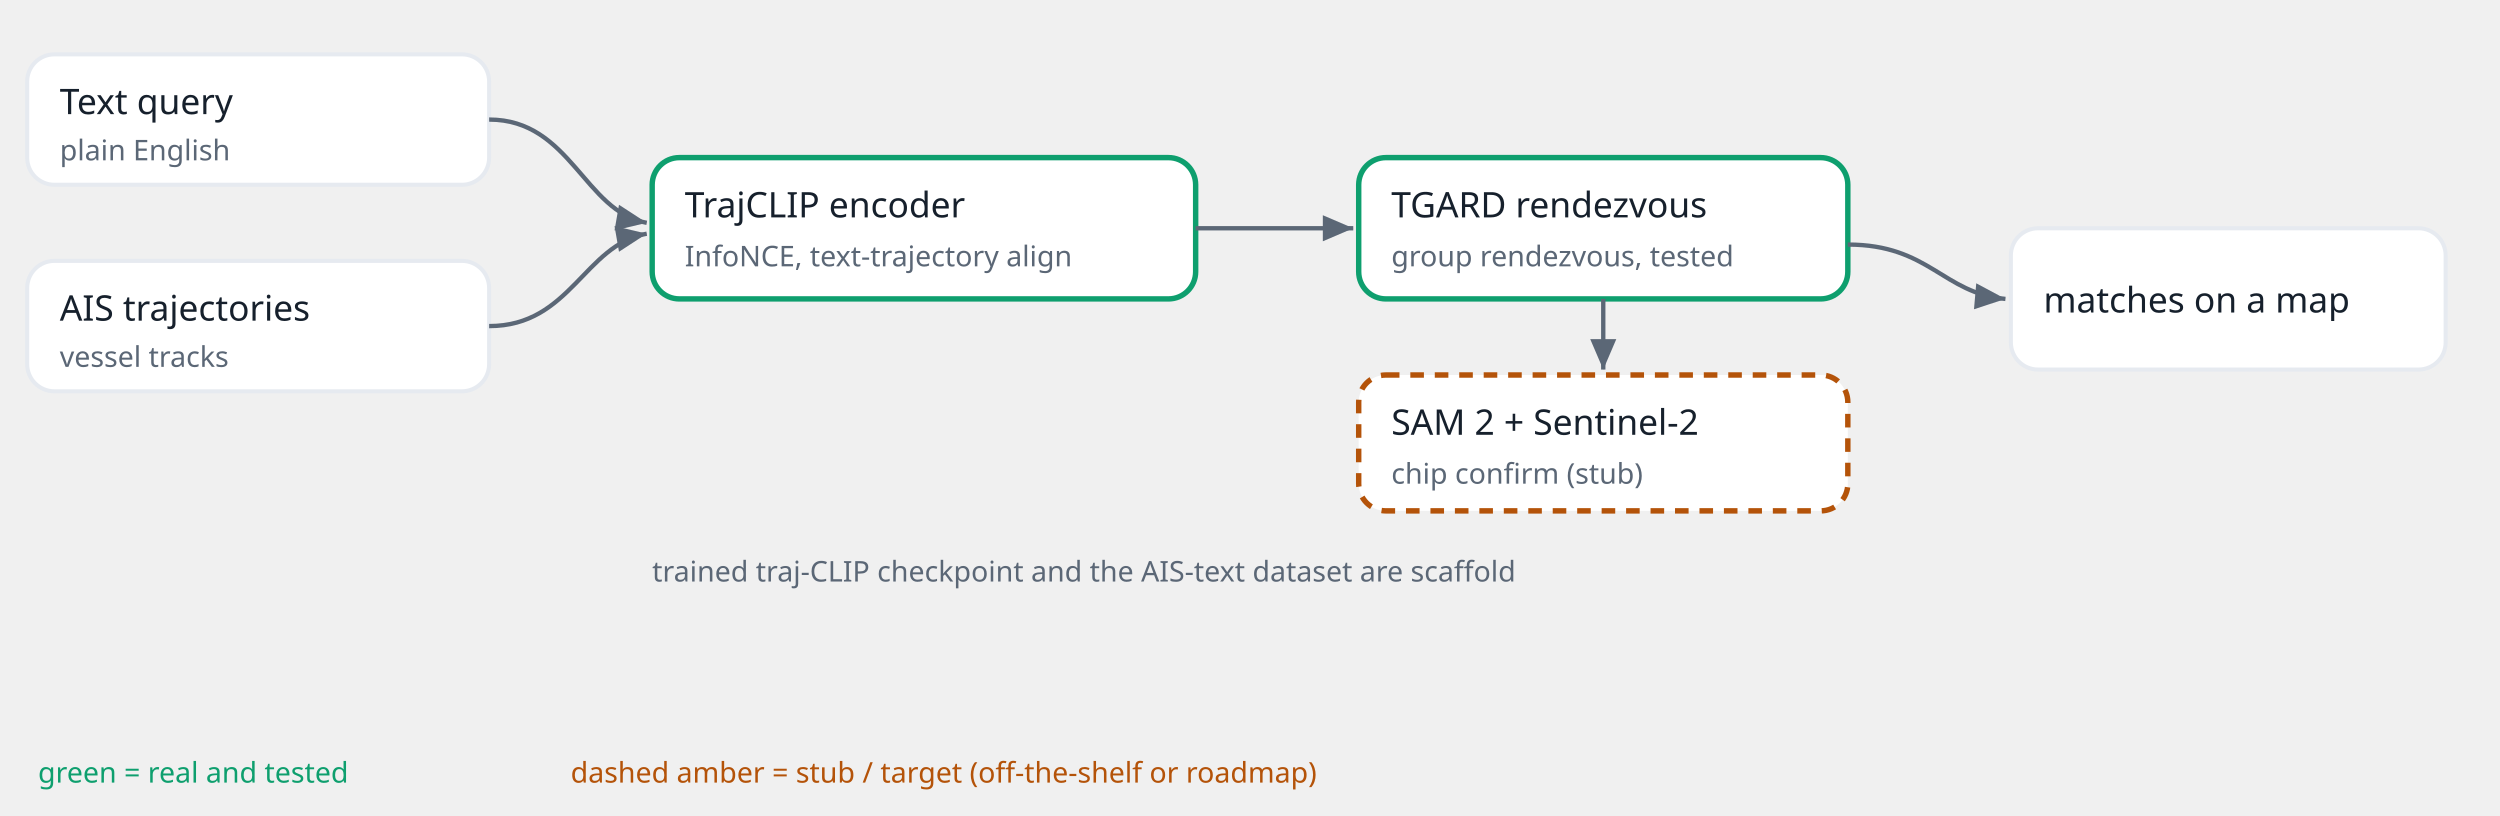
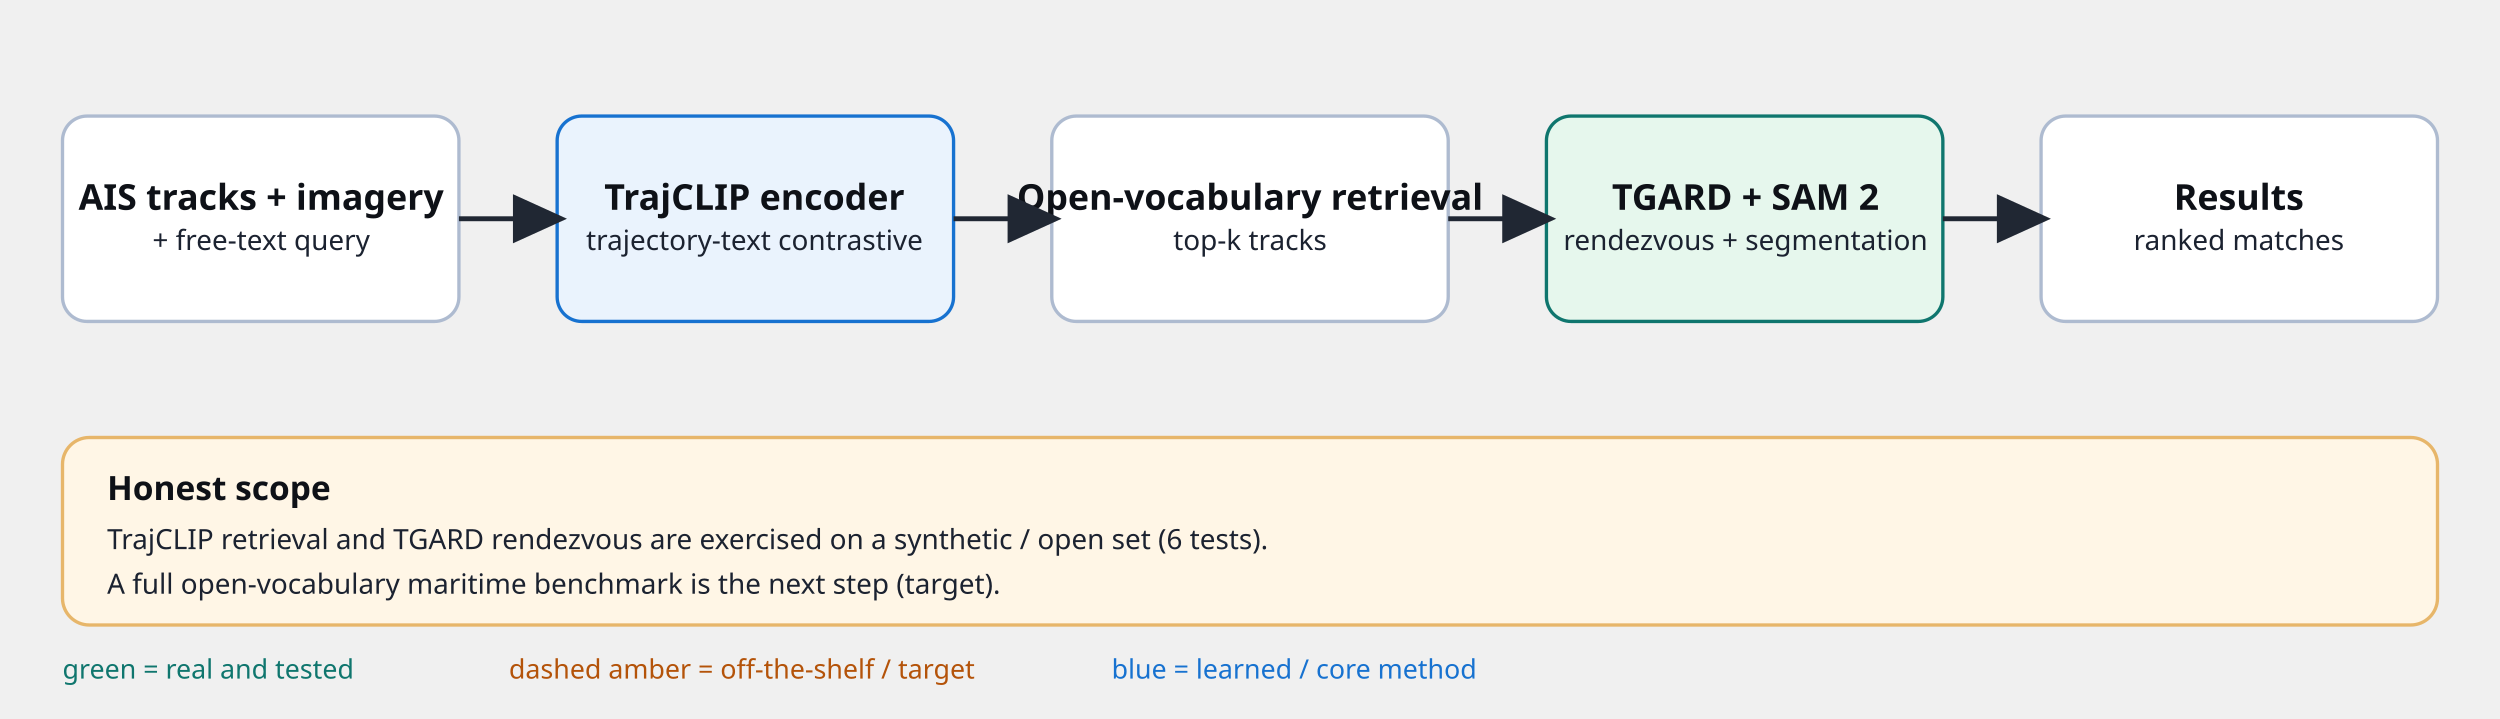
- <svg xmlns="http://www.w3.org/2000/svg" viewBox="0 0 920 300" width="100%" role="img" aria-label="TrajPrompt architecture">
-   <style>
- .b{fill:#fff;stroke:#e6eaf0;stroke-width:1.5}
- .t{font-family:Montserrat,system-ui,sans-serif;font-size:13px;fill:#16202c}
- .s{font-family:'Noto Sans',system-ui,sans-serif;font-size:10.5px;fill:#5b6776}
- .real{stroke:#0e9f6e;stroke-width:2}
- .stub{stroke:#b45309;stroke-dasharray:5 4;stroke-width:2}
- .ar{stroke:#5b6776;stroke-width:1.6;fill:none;marker-end:url(#a)}
- .lg{font-family:'Noto Sans',system-ui,sans-serif;font-size:10.5px}
- </style>
+ <svg xmlns="http://www.w3.org/2000/svg" viewBox="0 0 1120 322" width="100%" role="img" aria-label="TrajPrompt architecture">
  <defs>
-     <marker id="a" markerWidth="9" markerHeight="9" refX="7" refY="3" orient="auto">
-       <path d="M0,0 L7,3 L0,6 Z" fill="#5b6776" />
+     <marker id="ah" markerWidth="12" markerHeight="12" refX="9" refY="5" orient="auto">
+       <path d="M0,0 L11,5 L0,10 z" fill="#202733" />
    </marker>
  </defs>
-   <rect class="b" x="10" y="20" width="170" height="48" rx="10" />
-   <text class="t" x="22" y="42">Text query</text>
-   <text class="s" x="22" y="59">plain English</text>
-   <rect class="b" x="10" y="96" width="170" height="48" rx="10" />
-   <text class="t" x="22" y="118">AIS trajectories</text>
-   <text class="s" x="22" y="135">vessel tracks</text>
-   <rect class="b real" x="240" y="58" width="200" height="52" rx="10" />
-   <text class="t" x="252" y="80">TrajCLIP encoder</text>
-   <text class="s" x="252" y="98">InfoNCE, text-trajectory align</text>
-   <rect class="b real" x="500" y="58" width="180" height="52" rx="10" />
-   <text class="t" x="512" y="80">TGARD rendezvous</text>
-   <text class="s" x="512" y="98">group rendezvous, tested</text>
-   <rect class="b stub" x="500" y="138" width="180" height="50" rx="10" />
-   <text class="t" x="512" y="160">SAM 2 + Sentinel-2</text>
-   <text class="s" x="512" y="178">chip confirm (stub)</text>
-   <rect class="b" x="740" y="84" width="160" height="52" rx="10" />
-   <text class="t" x="752" y="115">matches on a map</text>
-   <path class="ar" d="M180,44 C210,44 215,78 238,82" />
-   <path class="ar" d="M180,120 C210,120 215,90 238,86" />
-   <path class="ar" d="M440,84 L498,84" />
-   <path class="ar" d="M590,110 L590,136" />
-   <path class="ar" d="M680,90 C710,90 715,108 738,110" />
-   <text class="s" x="240" y="214">trained traj-CLIP checkpoint and the AIS-text dataset are scaffold</text>
-   <text class="lg" x="14" y="288" fill="#0e9f6e">green = real and tested</text>
-   <text class="lg" x="210" y="288" fill="#b45309">dashed amber = stub / target (off-the-shelf or roadmap)</text>
+   <style>
+ svg text{font-family:'Noto Sans',system-ui,-apple-system,sans-serif;}
+ .box{fill:#fff;stroke:#aebbd0;stroke-width:1.5;}
+ .acc{fill:#eaf3fd;stroke:#1772d0;stroke-width:1.5;}
+ .grn{fill:#e6f7ed;stroke:#0f766e;stroke-width:1.5;}
+ .amb{fill:#fff6e6;stroke:#e7b66a;stroke-width:1.5;stroke-dasharray:6 4;}
+ .lane{fill:#f3f6fc;stroke:#aebbd0;stroke-width:1.5;}
+ .ttl{font-size:16px;font-weight:700;fill:#0e1117;font-family:'Montserrat','Noto Sans',sans-serif;}
+ .sub{font-size:12.5px;font-weight:500;fill:#1b2230;}
+ .ar{stroke:#202733;stroke-width:2.2;fill:none;marker-end:url(#ah);}
+ .lg{font-size:12px;}
+ </style>
+   <rect class="box" x="28" y="52" width="177.6" height="92" rx="11" />
+   <text class="ttl" x="117" y="94" text-anchor="middle">AIS tracks + imagery</text>
+   <text class="sub" x="117" y="112" text-anchor="middle">+ free-text query</text>
+   <rect class="acc" x="249.6" y="52" width="177.6" height="92" rx="11" />
+   <text class="ttl" x="338" y="94" text-anchor="middle">TrajCLIP encoder</text>
+   <text class="sub" x="338" y="112" text-anchor="middle">trajectory-text contrastive</text>
+   <rect class="box" x="471.2" y="52" width="177.6" height="92" rx="11" />
+   <text class="ttl" x="560" y="94" text-anchor="middle">Open-vocabulary retrieval</text>
+   <text class="sub" x="560" y="112" text-anchor="middle">top-k tracks</text>
+   <rect class="grn" x="692.8" y="52" width="177.6" height="92" rx="11" />
+   <text class="ttl" x="782" y="94" text-anchor="middle">TGARD + SAM 2</text>
+   <text class="sub" x="782" y="112" text-anchor="middle">rendezvous + segmentation</text>
+   <rect class="box" x="914.4" y="52" width="177.6" height="92" rx="11" />
+   <text class="ttl" x="1003" y="94" text-anchor="middle">Results</text>
+   <text class="sub" x="1003" y="112" text-anchor="middle">ranked matches</text>
+   <line class="ar" x1="205.6" y1="98.0" x2="249.6" y2="98.0" />
+   <line class="ar" x1="427.2" y1="98.0" x2="471.2" y2="98.0" />
+   <line class="ar" x1="648.8" y1="98.0" x2="692.8" y2="98.0" />
+   <line class="ar" x1="870.4" y1="98.0" x2="914.4" y2="98.0" />
+   <rect x="28" y="196" width="1064" height="84" rx="12" fill="#fff6e6" stroke="#e7b66a" stroke-width="1.5" />
+   <text x="48" y="224" style="font-size:15px;font-weight:700;fill:#0e1117;font-family:Montserrat,sans-serif">Honest scope</text>
+   <text x="48" y="246" class="sub">TrajCLIP retrieval and TGARD rendezvous are exercised on a synthetic / open set (6 tests).</text>
+   <text x="48" y="266" class="sub">A full open-vocabulary maritime benchmark is the next step (target).</text>
+   <text class="lg" x="28" y="304" fill="#0f766e">green = real and tested</text>
+   <text class="lg" x="228" y="304" fill="#b45309">dashed amber = off-the-shelf / target</text>
+   <text class="lg" x="498" y="304" fill="#1772d0">blue = learned / core method</text>
</svg>
